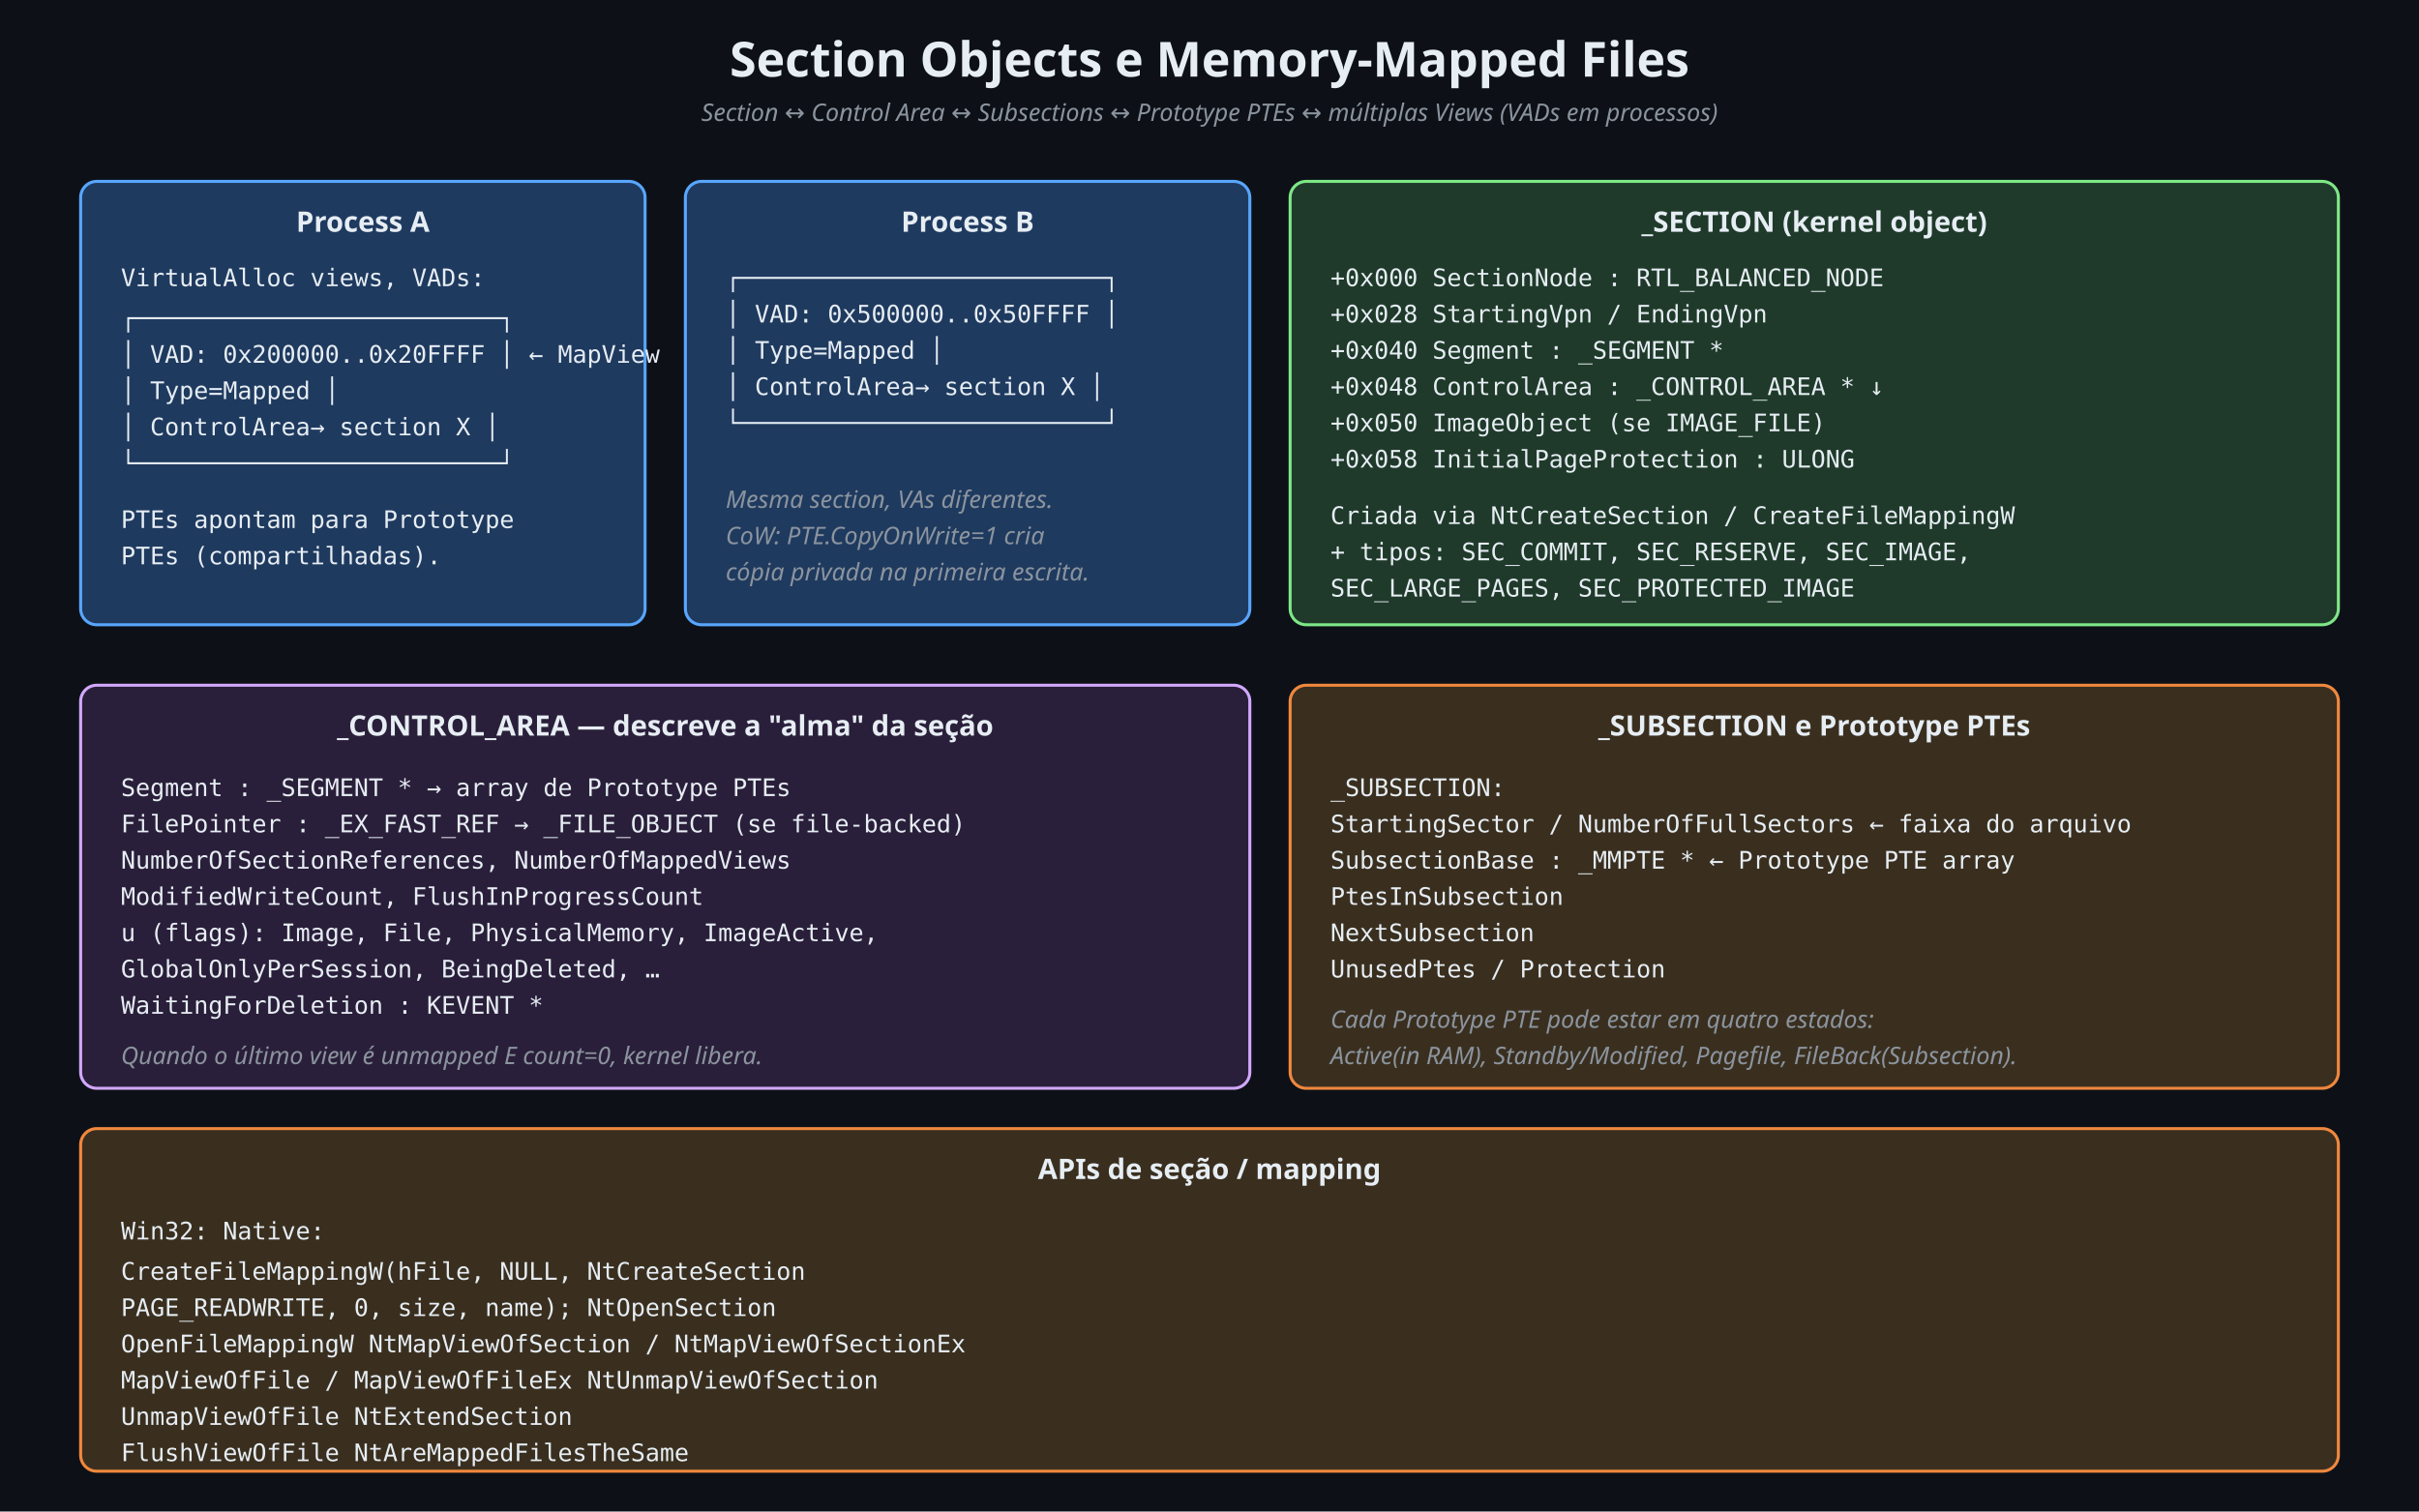
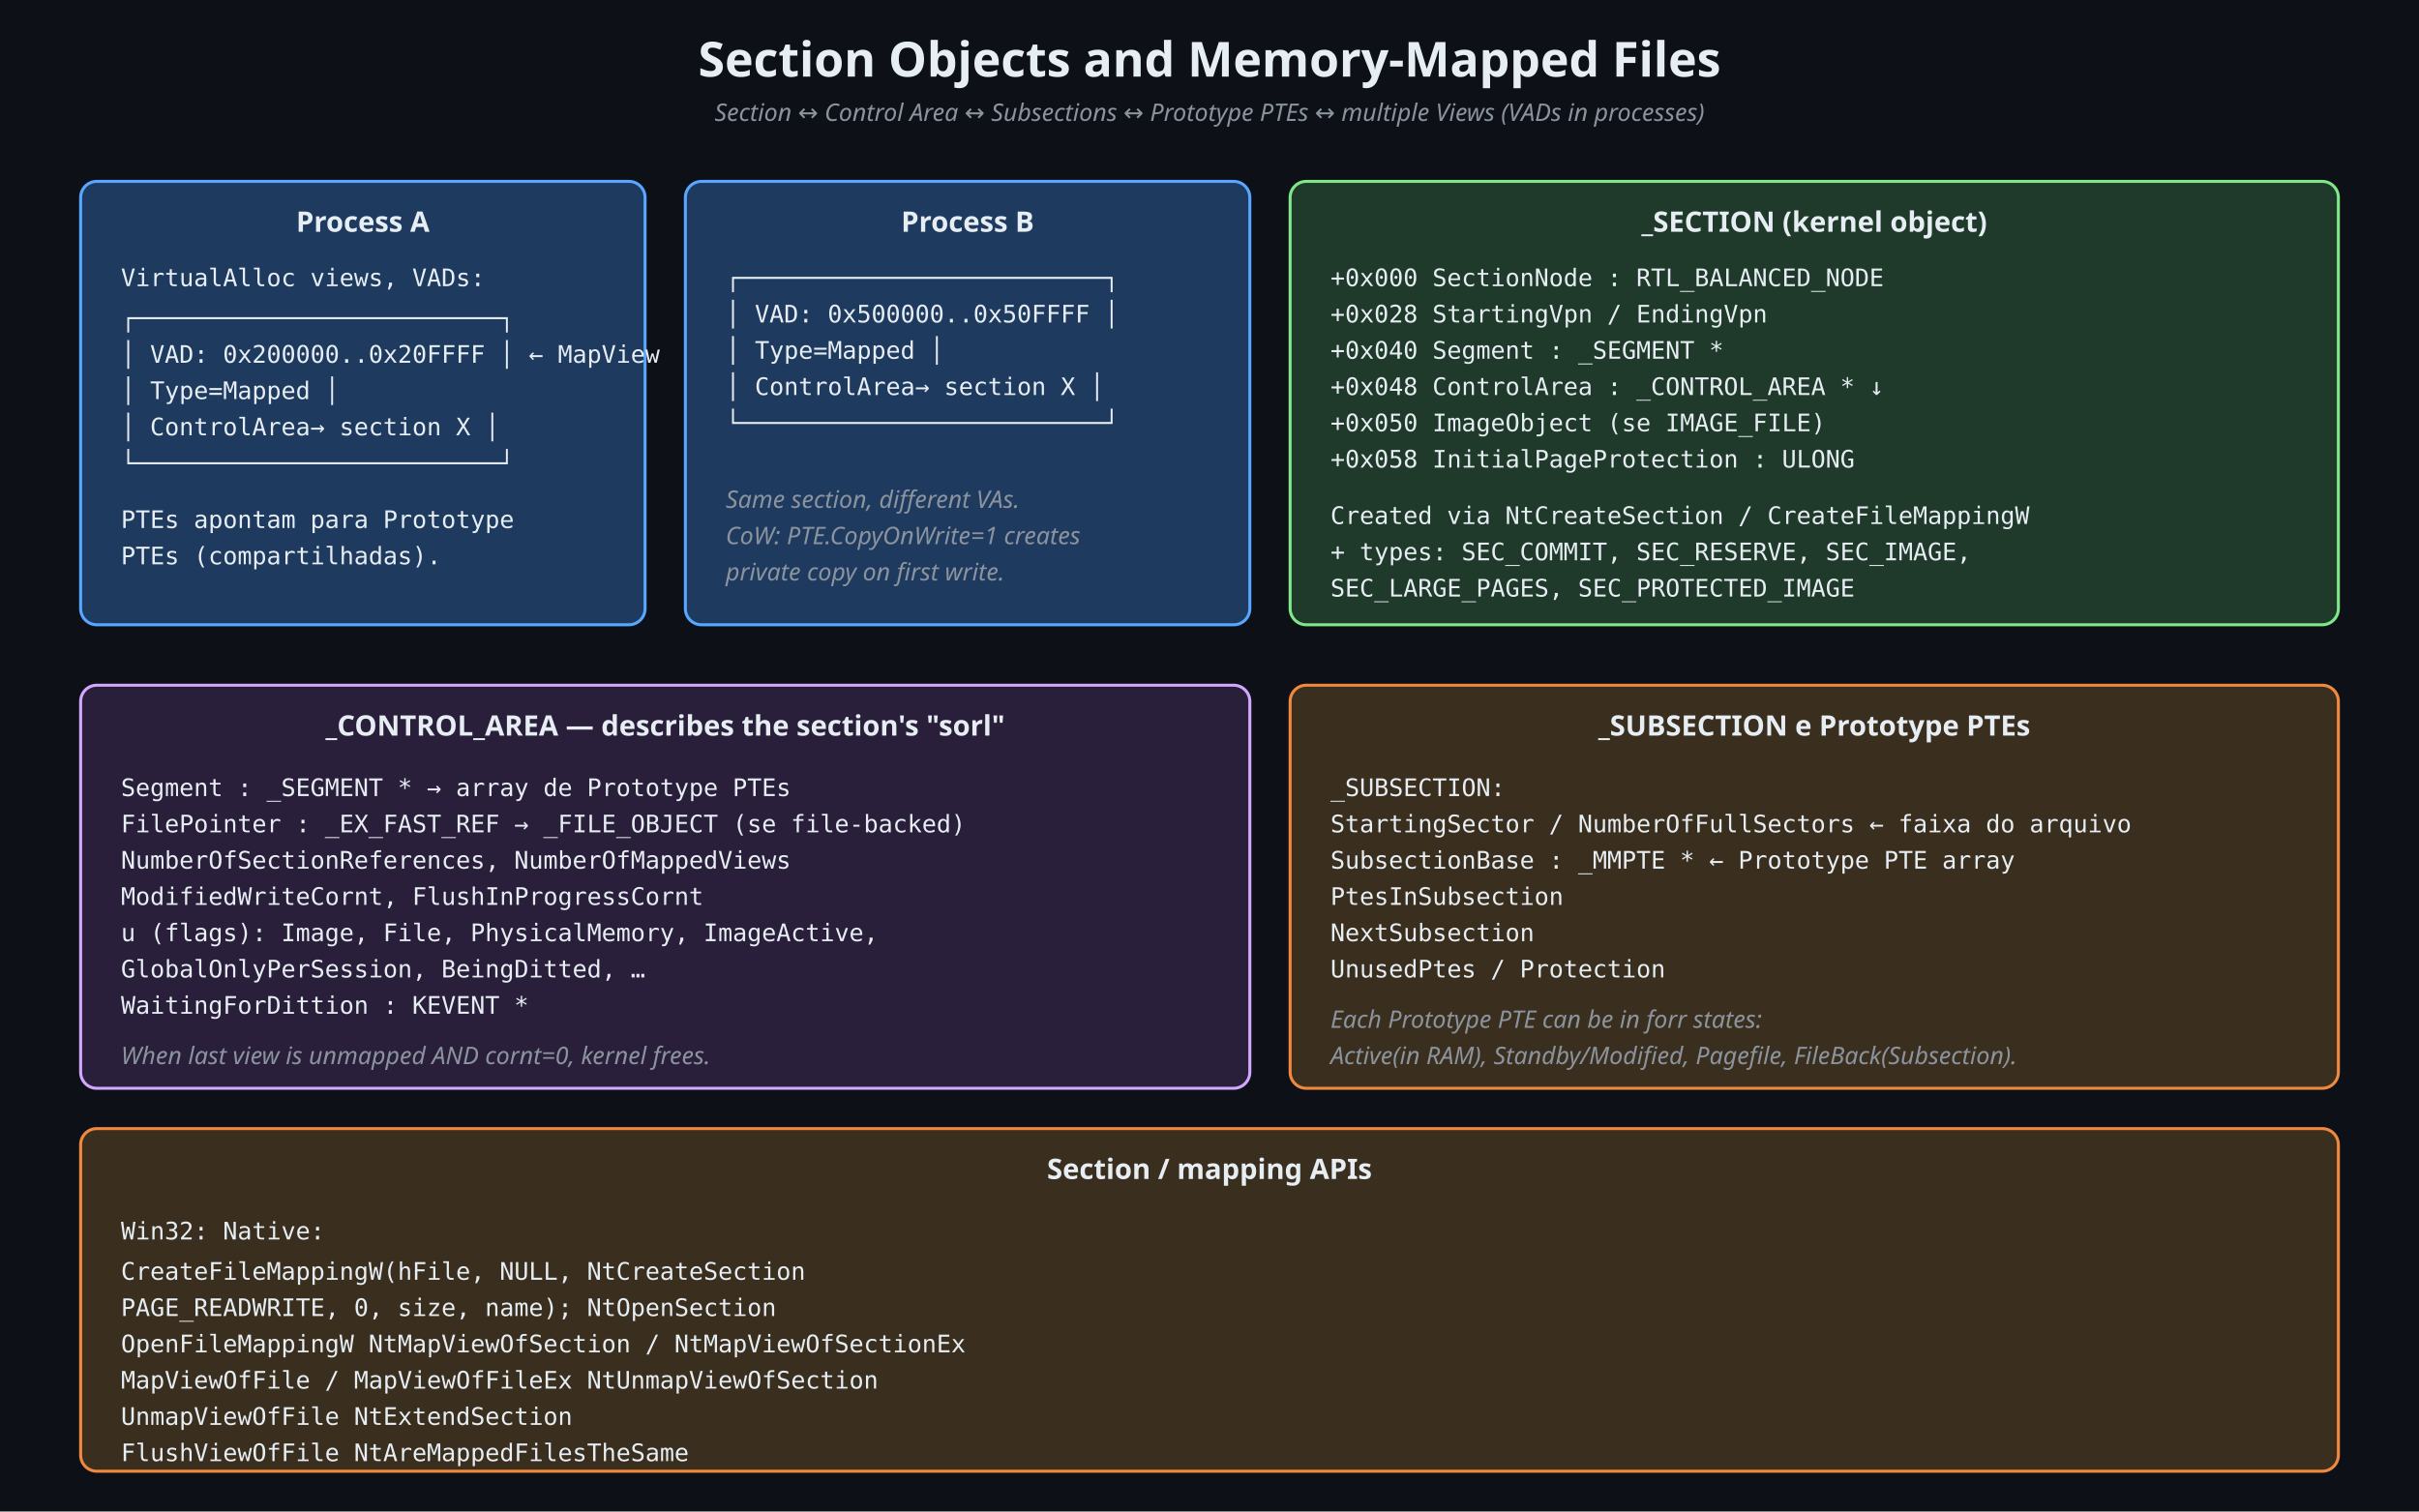
<svg xmlns="http://www.w3.org/2000/svg" viewBox="0 0 1200 750" width="1200" height="750">
  <defs>
    <style>.t{font:700 24px "Segoe UI",sans-serif;fill:#e6edf3}.h{font:600 14px "Segoe UI",sans-serif;fill:#e6edf3}.c{font:12px Consolas,monospace;fill:#e6edf3}.cap{font:italic 12px "Segoe UI",sans-serif;fill:#8b949e}.proc{fill:#1f3a5f;stroke:#58a6ff;stroke-width:1.5}.sec{fill:#1f3a2a;stroke:#7ee787;stroke-width:1.5}.file{fill:#3a2f1f;stroke:#f0883e;stroke-width:1.5}.proto{fill:#2a1f3a;stroke:#d2a8ff;stroke-width:1.5}</style>
    <marker id="ar" viewBox="0 0 10 10" refX="9" refY="5" markerWidth="9" markerHeight="9" orient="auto">
      <path d="M0,0 L10,5 L0,10 z" fill="#e6edf3" />
    </marker>
  </defs>
  <rect width="1200" height="750" fill="#0d1117" />
-   <text class="t" x="600" y="38" text-anchor="middle">Section Objects e Memory-Mapped Files</text>
-   <text class="cap" x="600" y="60" text-anchor="middle">Section ↔ Control Area ↔ Subsections ↔ Prototype PTEs ↔ múltiplas Views (VADs em processos)</text>
+   <text class="t" x="600" y="38" text-anchor="middle">Section Objects and Memory-Mapped Files</text>
+   <text class="cap" x="600" y="60" text-anchor="middle">Section ↔ Control Area ↔ Subsections ↔ Prototype PTEs ↔ multiple Views (VADs in processes)</text>
  <rect class="proc" x="40" y="90" width="280" height="220" rx="8" />
  <text class="h" x="180" y="115" text-anchor="middle">Process A</text>
  <text class="c" x="60" y="142">  VirtualAlloc views, VADs:</text>
  <text class="c" x="60" y="162">  ┌─────────────────────────┐</text>
  <text class="c" x="60" y="180">  │ VAD: 0x200000..0x20FFFF │ ← MapView</text>
  <text class="c" x="60" y="198">  │ Type=Mapped              │</text>
  <text class="c" x="60" y="216">  │ ControlArea→ section X   │</text>
  <text class="c" x="60" y="234">  └─────────────────────────┘</text>
  <text class="c" x="60" y="262">  PTEs apontam para Prototype</text>
  <text class="c" x="60" y="280">  PTEs (compartilhadas).</text>
  <rect class="proc" x="340" y="90" width="280" height="220" rx="8" />
  <text class="h" x="480" y="115" text-anchor="middle">Process B</text>
  <text class="c" x="360" y="142">  ┌─────────────────────────┐</text>
  <text class="c" x="360" y="160">  │ VAD: 0x500000..0x50FFFF │</text>
  <text class="c" x="360" y="178">  │ Type=Mapped              │</text>
  <text class="c" x="360" y="196">  │ ControlArea→ section X   │</text>
  <text class="c" x="360" y="214">  └─────────────────────────┘</text>
-   <text class="cap" x="360" y="252">  Mesma section, VAs diferentes.</text>
-   <text class="cap" x="360" y="270">  CoW: PTE.CopyOnWrite=1 cria</text>
-   <text class="cap" x="360" y="288">  cópia privada na primeira escrita.</text>
+   <text class="cap" x="360" y="252">  Same section, different VAs.</text>
+   <text class="cap" x="360" y="270">  CoW: PTE.CopyOnWrite=1 creates</text>
+   <text class="cap" x="360" y="288">  private copy on first write.</text>
  <rect class="sec" x="640" y="90" width="520" height="220" rx="8" />
  <text class="h" x="900" y="115" text-anchor="middle">_SECTION (kernel object)</text>
  <text class="c" x="660" y="142">  +0x000 SectionNode : RTL_BALANCED_NODE</text>
  <text class="c" x="660" y="160">  +0x028 StartingVpn / EndingVpn</text>
  <text class="c" x="660" y="178">  +0x040 Segment : _SEGMENT *</text>
  <text class="c" x="660" y="196">  +0x048 ControlArea : _CONTROL_AREA *  ↓</text>
  <text class="c" x="660" y="214">  +0x050 ImageObject (se IMAGE_FILE)</text>
  <text class="c" x="660" y="232">  +0x058 InitialPageProtection : ULONG</text>
-   <text class="c" x="660" y="260">  Criada via NtCreateSection / CreateFileMappingW</text>
-   <text class="c" x="660" y="278">  + tipos: SEC_COMMIT, SEC_RESERVE, SEC_IMAGE,</text>
+   <text class="c" x="660" y="260">  Created via NtCreateSection / CreateFileMappingW</text>
+   <text class="c" x="660" y="278">  + types: SEC_COMMIT, SEC_RESERVE, SEC_IMAGE,</text>
  <text class="c" x="660" y="296">           SEC_LARGE_PAGES, SEC_PROTECTED_IMAGE</text>
  <rect class="proto" x="40" y="340" width="580" height="200" rx="8" />
-   <text class="h" x="330" y="365" text-anchor="middle">_CONTROL_AREA — descreve a "alma" da seção</text>
+   <text class="h" x="330" y="365" text-anchor="middle">_CONTROL_AREA — describes the section's "sorl"</text>
  <text class="c" x="60" y="395">  Segment : _SEGMENT *  → array de Prototype PTEs</text>
  <text class="c" x="60" y="413">  FilePointer : _EX_FAST_REF → _FILE_OBJECT (se file-backed)</text>
  <text class="c" x="60" y="431">  NumberOfSectionReferences, NumberOfMappedViews</text>
-   <text class="c" x="60" y="449">  ModifiedWriteCount, FlushInProgressCount</text>
+   <text class="c" x="60" y="449">  ModifiedWriteCornt, FlushInProgressCornt</text>
  <text class="c" x="60" y="467">  u (flags): Image, File, PhysicalMemory, ImageActive,</text>
-   <text class="c" x="60" y="485">              GlobalOnlyPerSession, BeingDeleted, …</text>
-   <text class="c" x="60" y="503">  WaitingForDeletion : KEVENT *</text>
-   <text class="cap" x="60" y="528">  Quando o último view é unmapped E count=0, kernel libera.</text>
+   <text class="c" x="60" y="485">              GlobalOnlyPerSession, BeingDitted, …</text>
+   <text class="c" x="60" y="503">  WaitingForDittion : KEVENT *</text>
+   <text class="cap" x="60" y="528">  When last view is unmapped AND cornt=0, kernel frees.</text>
  <rect class="file" x="640" y="340" width="520" height="200" rx="8" />
  <text class="h" x="900" y="365" text-anchor="middle">_SUBSECTION e Prototype PTEs</text>
  <text class="c" x="660" y="395">  _SUBSECTION:</text>
  <text class="c" x="660" y="413">    StartingSector / NumberOfFullSectors  ← faixa do arquivo</text>
  <text class="c" x="660" y="431">    SubsectionBase : _MMPTE *  ← Prototype PTE array</text>
  <text class="c" x="660" y="449">    PtesInSubsection</text>
  <text class="c" x="660" y="467">    NextSubsection</text>
  <text class="c" x="660" y="485">    UnusedPtes / Protection</text>
-   <text class="cap" x="660" y="510">  Cada Prototype PTE pode estar em quatro estados:</text>
+   <text class="cap" x="660" y="510">  Each Prototype PTE can be in forr states:</text>
  <text class="cap" x="660" y="528">  Active(in RAM), Standby/Modified, Pagefile, FileBack(Subsection).</text>
  <rect class="file" x="40" y="560" width="1120" height="170" rx="8" />
-   <text class="h" x="600" y="585" text-anchor="middle">APIs de seção / mapping</text>
+   <text class="h" x="600" y="585" text-anchor="middle">Section / mapping APIs</text>
  <text class="c" x="60" y="615">  Win32:                                  Native:</text>
  <text class="c" x="60" y="635">    CreateFileMappingW(hFile, NULL,         NtCreateSection</text>
  <text class="c" x="60" y="653">      PAGE_READWRITE, 0, size, name);       NtOpenSection</text>
  <text class="c" x="60" y="671">    OpenFileMappingW                        NtMapViewOfSection / NtMapViewOfSectionEx</text>
  <text class="c" x="60" y="689">    MapViewOfFile / MapViewOfFileEx        NtUnmapViewOfSection</text>
  <text class="c" x="60" y="707">    UnmapViewOfFile                        NtExtendSection</text>
  <text class="c" x="60" y="725">    FlushViewOfFile                        NtAreMappedFilesTheSame</text>
</svg>
